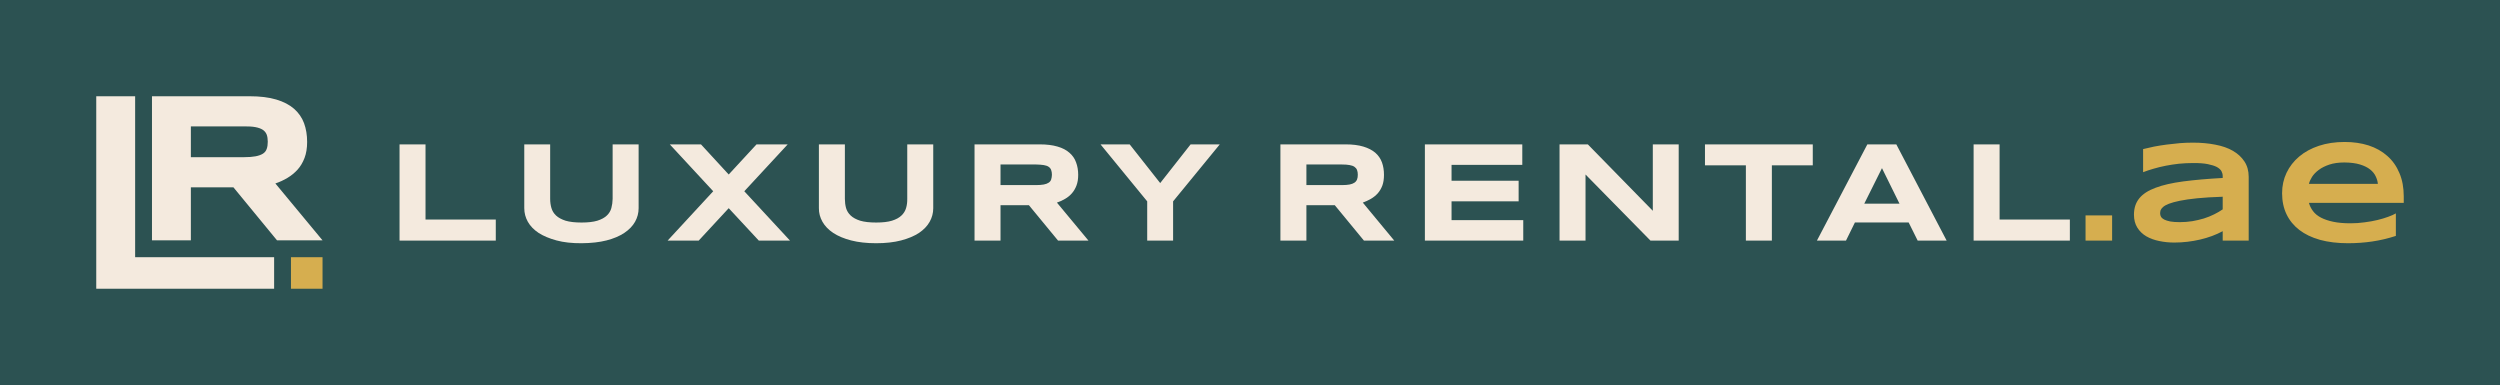
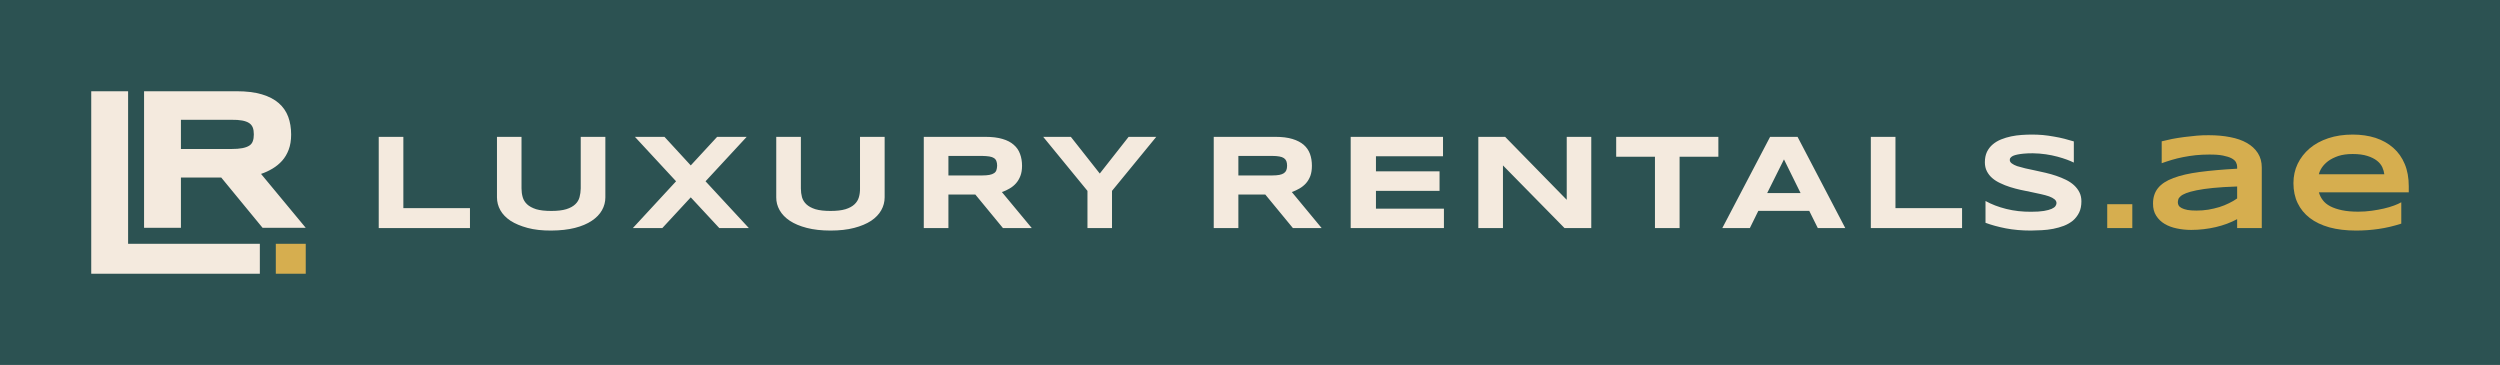
- <svg xmlns="http://www.w3.org/2000/svg" role="img" viewBox="-100 -100 2597.4 400">
-   <path fill="#2C5252" d="M-100-100h2597.4v400H-100z" />
-   <path fill="#F4EADE" d="M0 200V0h40.4v200Zm0 0v-32.8h184.8V200Zm98.3-50.3H57.9V0h101.3q16.4 0 27.8 3.4t18.5 9.6 10.4 15q3.2 8.7 3.2 19.5 0 9.5-2.7 16.6t-7.2 12.1-10.5 8.6-12.6 5.8l49 59.1h-47.3l-45.3-55.1H98.3Zm79.9-102.4q0-4.4-1.1-7.4-1.2-3.1-4-5-2.9-1.9-7.6-2.8t-11.8-.8H98.3v32h55.4q7.1 0 11.8-.9t7.6-2.7 4-5q1.1-3 1.1-7.4M315.1 150V50h27v78.1h73V150Zm248.4-33.7q0 7.5-3.7 14.1T548.6 142t-18.5 7.8-25.9 2.9-26-2.9-18.6-7.8q-7.5-5-11.2-11.6t-3.7-14.1V50h26.9v56.6q0 5 1.3 9.5t4.8 7.8 9.9 5.4q6.4 1.9 16.6 1.9 10.1 0 16.4-1.9 6.4-2 9.9-5.4 3.5-3.3 4.7-7.8t1.3-9.5V50h27zm109.8-17.6 47.5 51.3h-32.4l-31.3-33.7-31.2 33.7h-32.3L641 98.7 595.9 50h32.4l28.8 31.3L686 50h32.4Zm196.3 17.6q0 7.5-3.7 14.1T854.8 142q-7.5 4.9-18.6 7.8t-25.9 2.9-26-2.9-18.6-7.8-11.2-11.6-3.7-14.1V50h27v56.6q0 5 1.2 9.5 1.3 4.5 4.8 7.8 3.6 3.4 9.9 5.4 6.4 1.9 16.6 1.9 10.1 0 16.4-1.9 6.4-2 9.9-5.4 3.5-3.3 4.8-7.8t1.2-9.5V50h27zm69.9 33.7h-27V50h67.7q10.9 0 18.6 2.3 7.6 2.2 12.3 6.4 4.8 4.1 6.9 10 2.2 5.8 2.2 13 0 6.4-1.8 11.1t-4.8 8.1-7 5.7q-4 2.4-8.5 3.9l32.8 39.5h-31.6L969 113.2h-29.5Zm53.4-68.4q0-2.9-.8-5-.7-2-2.6-3.3t-5.1-1.8-7.9-.6h-37v21.4h37q4.7 0 7.9-.6t5.1-1.9q1.9-1.2 2.6-3.3t.8-4.9m125.9 27.6V150h-26.9v-40.8L1043.4 50h30.3l31.7 40.2L1137 50h30.3Zm138.5 40.8h-27V50h67.7q10.9 0 18.5 2.3t12.4 6.4q4.7 4.1 6.9 10 2.1 5.8 2.1 13 0 6.4-1.7 11.1-1.8 4.7-4.8 8.1-3.1 3.4-7.1 5.7t-8.4 3.9l32.7 39.5h-31.5l-30.3-36.8h-29.5Zm53.4-68.4q0-2.9-.8-5-.8-2-2.7-3.3t-5-1.8q-3.2-.6-7.9-.6h-37v21.4h37q4.7 0 7.9-.6 3.1-.6 5-1.9t2.7-3.3.8-4.9m69.7 68.4V50h101.2v21.3h-73.5v16.5h69.7v21.4h-69.7v19.5h74.5V150Zm234.4 0-67.5-68.7V150h-27V50h29.4l67.5 69V50h26.9v100Zm126.1-78.2V150h-27V71.8h-42.5V50h112v21.8Zm142.1 59.3h-55.8l-9.3 18.9h-30.2l52.4-100h30.1l52.3 100h-30.1Zm-46.1-19.5h36.6l-18.2-36.9Zm113.6 38.4V50h27v78.1h73V150Z" />
-   <path fill="#D6AE4F" d="M202.3 200v-32.8h32.8V200Zm1864.5-50v-26.2h27.6V150Zm142.5 0v-9.8q-5.2 2.8-11.1 5-6 2.2-12.4 3.7t-13.2 2.3-13.7.8q-8.1 0-15.6-1.6-7.5-1.5-13.4-4.9-5.8-3.4-9.3-9t-3.5-13.5q0-10.1 5.5-16.9t16.9-11q11.3-4.3 28.7-6.6t41.1-3.6v-2.1q0-2.5-1.3-5-1.4-2.4-4.8-4.3-3.5-1.8-9.5-3t-15.3-1.1q-7.3 0-14.5.7-7.2.8-13.8 2.1t-12.7 3.1q-5.9 1.7-10.8 3.6v-24q5.1-1.3 11.4-2.6 6.3-1.2 13.2-2.1t13.8-1.5q7-.5 13.4-.5 12.6 0 23.2 2.1 10.7 2 18.3 6.4t12 11.1 4.4 15.9V150Zm0-45.6q-15.6.5-26.5 1.6t-18.1 2.6-11.3 3.1-6.1 3.4-2.6 3.5q-.4 1.8-.4 3.2 0 1.8.9 3.4 1 1.7 3.3 2.9 2.4 1.2 6.3 2 4 .7 9.9.7 6.6 0 13-1 6.3-1.1 12-2.8 5.7-1.8 10.7-4.3 4.9-2.4 8.9-5.2Zm179.9 40.7q-12.3 4-24.6 5.8-12.2 1.8-25.1 1.8-16.3 0-29.1-3.5-12.8-3.6-21.5-10.3t-13.3-16.3-4.6-21.9q0-11.4 4.6-21.1t13.1-16.9 20.5-11.2 26.8-4q13.6 0 24.9 3.6 11.3 3.7 19.4 10.9 8.2 7.2 12.6 17.8 4.5 10.5 4.5 24.3v6.7h-98.5q1.3 4.7 4.3 8.6 3 4 8.2 6.7t12.7 4.3 18 1.6q7.4 0 14.5-1 7.2-.9 13.4-2.4t11.1-3.3q5-1.8 8.1-3.6ZM2370.5 91q-.3-3.7-2.2-7.7-1.8-4-5.8-7.2t-10.5-5.2-16.2-2.1q-9.1 0-15.7 2.2t-11.1 5.6-6.9 7.2-3.2 7.2Z" />
+ <svg xmlns="http://www.w3.org/2000/svg" role="img" viewBox="-100 -100 2740.1 400">
+   <path fill="#2C5252" d="M-100-100h2740.1v400H-100z" />
+   <path fill="#F4EADE" d="M0 200V0h40.4v200Zm0 0v-32.8h184.8V200Zm98.3-50.3H57.9V0h101.3q16.4 0 27.8 3.4t18.5 9.6 10.4 15q3.2 8.7 3.2 19.5 0 9.5-2.7 16.6t-7.2 12.1-10.5 8.6-12.6 5.8l49 59.1h-47.3l-45.3-55.1H98.3Zm79.9-102.4q0-4.4-1.1-7.4-1.2-3.1-4-5-2.9-1.9-7.6-2.8t-11.8-.8H98.3v32h55.4q7.1 0 11.8-.9t7.6-2.7 4-5q1.1-3 1.1-7.4M315.1 150V50h27v78.1h73V150Zm248.4-33.7q0 7.5-3.7 14.1T548.6 142t-18.5 7.8-25.9 2.9-26-2.9-18.6-7.8q-7.5-5-11.2-11.6t-3.7-14.1V50h26.9v56.6q0 5 1.3 9.5t4.8 7.8 9.9 5.4q6.4 1.9 16.6 1.9 10.1 0 16.4-1.9 6.4-2 9.9-5.4 3.5-3.3 4.7-7.8t1.3-9.5V50h27zm109.8-17.6 47.5 51.3h-32.4l-31.3-33.7-31.2 33.7h-32.3L641 98.7 595.9 50h32.4l28.8 31.3L686 50h32.4Zm196.3 17.6q0 7.5-3.7 14.1T854.8 142q-7.5 4.9-18.6 7.8t-25.9 2.9-26-2.9-18.6-7.8-11.2-11.6-3.7-14.1V50h27v56.6q0 5 1.2 9.5 1.3 4.5 4.8 7.8 3.6 3.4 9.9 5.4 6.4 1.9 16.6 1.9 10.1 0 16.4-1.9 6.4-2 9.9-5.4 3.5-3.3 4.8-7.8t1.2-9.5V50h27zm69.9 33.7h-27V50h67.7q10.9 0 18.6 2.3 7.6 2.2 12.3 6.4 4.8 4.1 6.9 10 2.2 5.8 2.2 13 0 6.4-1.8 11.1t-4.8 8.1-7 5.7q-4 2.4-8.5 3.9l32.8 39.5h-31.6L969 113.2h-29.5Zm53.4-68.4q0-2.9-.8-5-.7-2-2.6-3.3t-5.1-1.8-7.9-.6h-37v21.4h37q4.7 0 7.9-.6t5.1-1.9q1.9-1.2 2.6-3.3t.8-4.9m125.9 27.6V150h-26.9v-40.8L1043.4 50h30.3l31.7 40.2L1137 50h30.3Zm138.5 40.8h-27V50h67.7q10.9 0 18.5 2.3t12.4 6.4q4.7 4.1 6.9 10 2.1 5.8 2.1 13 0 6.4-1.7 11.1-1.8 4.7-4.8 8.1-3.1 3.4-7.1 5.7t-8.4 3.9l32.7 39.5h-31.5l-30.3-36.8h-29.5Zm53.4-68.4q0-2.9-.8-5-.8-2-2.7-3.3t-5-1.8q-3.2-.6-7.9-.6h-37v21.4h37q4.7 0 7.9-.6 3.1-.6 5-1.9t2.7-3.3.8-4.9m69.7 68.4V50h101.2v21.3h-73.5v16.5h69.7v21.4h-69.7v19.5h74.5V150Zm234.4 0-67.5-68.7V150h-27V50h29.4l67.5 69V50h26.9v100Zm126.1-78.2V150h-27V71.8h-42.5V50h112v21.8Zm142.1 59.3h-55.8l-9.3 18.9h-30.2l52.4-100h30.1l52.3 100h-30.1Zm-46.1-19.5h36.6l-18.2-36.9Zm113.6 38.4V50h27v78.1h73V150ZM2173 78.2q-2.8-1.4-7.5-3.2-4.6-1.7-10.5-3.3t-12.8-2.6T2128 68q-5.9 0-10 .4t-6.9 1-4.4 1.3-2.5 1.6-1.2 1.6l-.2 1.4q0 2.2 2.2 3.8 2.2 1.7 5.9 3 3.8 1.2 8.8 2.4l10.7 2.3 11.7 2.6q6 1.4 11.6 3.3t10.7 4.4 8.8 5.9 5.9 7.7 2.2 10q0 7.2-2.5 12.3-2.6 5.2-6.8 8.8-4.3 3.5-9.9 5.7-5.6 2.1-11.7 3.3-6.2 1.2-12.5 1.5t-12 .4q-14.8 0-27.4-2.4-12.7-2.5-22.3-6.1v-23.9q9.9 5.5 22.7 8.7t27.3 3.1q8.6 0 14-.9t8.5-2.3 4.2-3.1 1.1-3.2q0-2.4-2.2-4.2t-6-3.2q-3.8-1.3-8.8-2.4-5-1.2-10.7-2.3l-11.6-2.4q-5.9-1.3-11.6-3.1t-10.6-4.2q-5.1-2.3-8.9-5.6-3.7-3.2-5.9-7.5t-2.2-9.8q0-6.6 2.3-11.5 2.4-4.8 6.3-8.1 4-3.4 9.2-5.5t10.9-3.3 11.7-1.6 11.2-.4q5.8 0 12 .5 6.1.6 12.1 1.7 6 1 11.5 2.4T2173 55Z" />
+   <path fill="#D6AE4F" d="M202.3 200v-32.8h32.8V200Zm2007.3-50v-26.2h27.5V150Zm142.4 0v-9.8q-5.2 2.8-11.1 5t-12.3 3.7-13.3 2.3-13.7.8q-8.1 0-15.6-1.6-7.5-1.5-13.3-4.9t-9.4-9-3.5-13.5q0-10.1 5.5-16.9t16.9-11q11.3-4.3 28.7-6.6t41.1-3.6v-2.1q0-2.5-1.3-5-1.3-2.4-4.8-4.3-3.4-1.8-9.4-3t-15.4-1.1q-7.3 0-14.5.7-7.2.8-13.8 2.1t-12.6 3.1-10.9 3.6v-24q5.1-1.3 11.4-2.6 6.4-1.2 13.2-2.1 6.9-.9 13.8-1.5t13.4-.5q12.6 0 23.2 2.1 10.7 2 18.4 6.4t12 11.1 4.3 15.9V150Zm0-45.6q-15.6.5-26.5 1.6t-18.1 2.6-11.3 3.1-6.1 3.4q-2.1 1.8-2.5 3.5-.5 1.8-.5 3.2 0 1.8.9 3.4 1 1.7 3.4 2.9 2.3 1.2 6.2 2 4 .7 9.9.7 6.7 0 13-1 6.3-1.1 12-2.8 5.7-1.8 10.7-4.3 5-2.4 8.9-5.2Zm179.9 40.7q-12.3 4-24.6 5.8-12.2 1.8-25 1.8-16.4 0-29.2-3.5-12.8-3.6-21.5-10.3t-13.3-16.3-4.6-21.9q0-11.4 4.6-21.1 4.7-9.7 13.1-16.9 8.5-7.2 20.5-11.2t26.8-4q13.6 0 24.9 3.6 11.3 3.7 19.5 10.9t12.6 17.8q4.4 10.5 4.4 24.3v6.7h-98.5q1.3 4.7 4.3 8.6 3 4 8.2 6.7t12.7 4.3 18 1.6q7.4 0 14.6-1t13.3-2.4 11.2-3.3q4.9-1.8 8-3.6ZM2513.3 91q-.4-3.7-2.2-7.7t-5.9-7.2-10.5-5.2q-6.5-2.1-16.1-2.1-9.1 0-15.8 2.2-6.6 2.3-11.1 5.6-4.4 3.4-6.9 7.2t-3.2 7.2Z" />
</svg>
